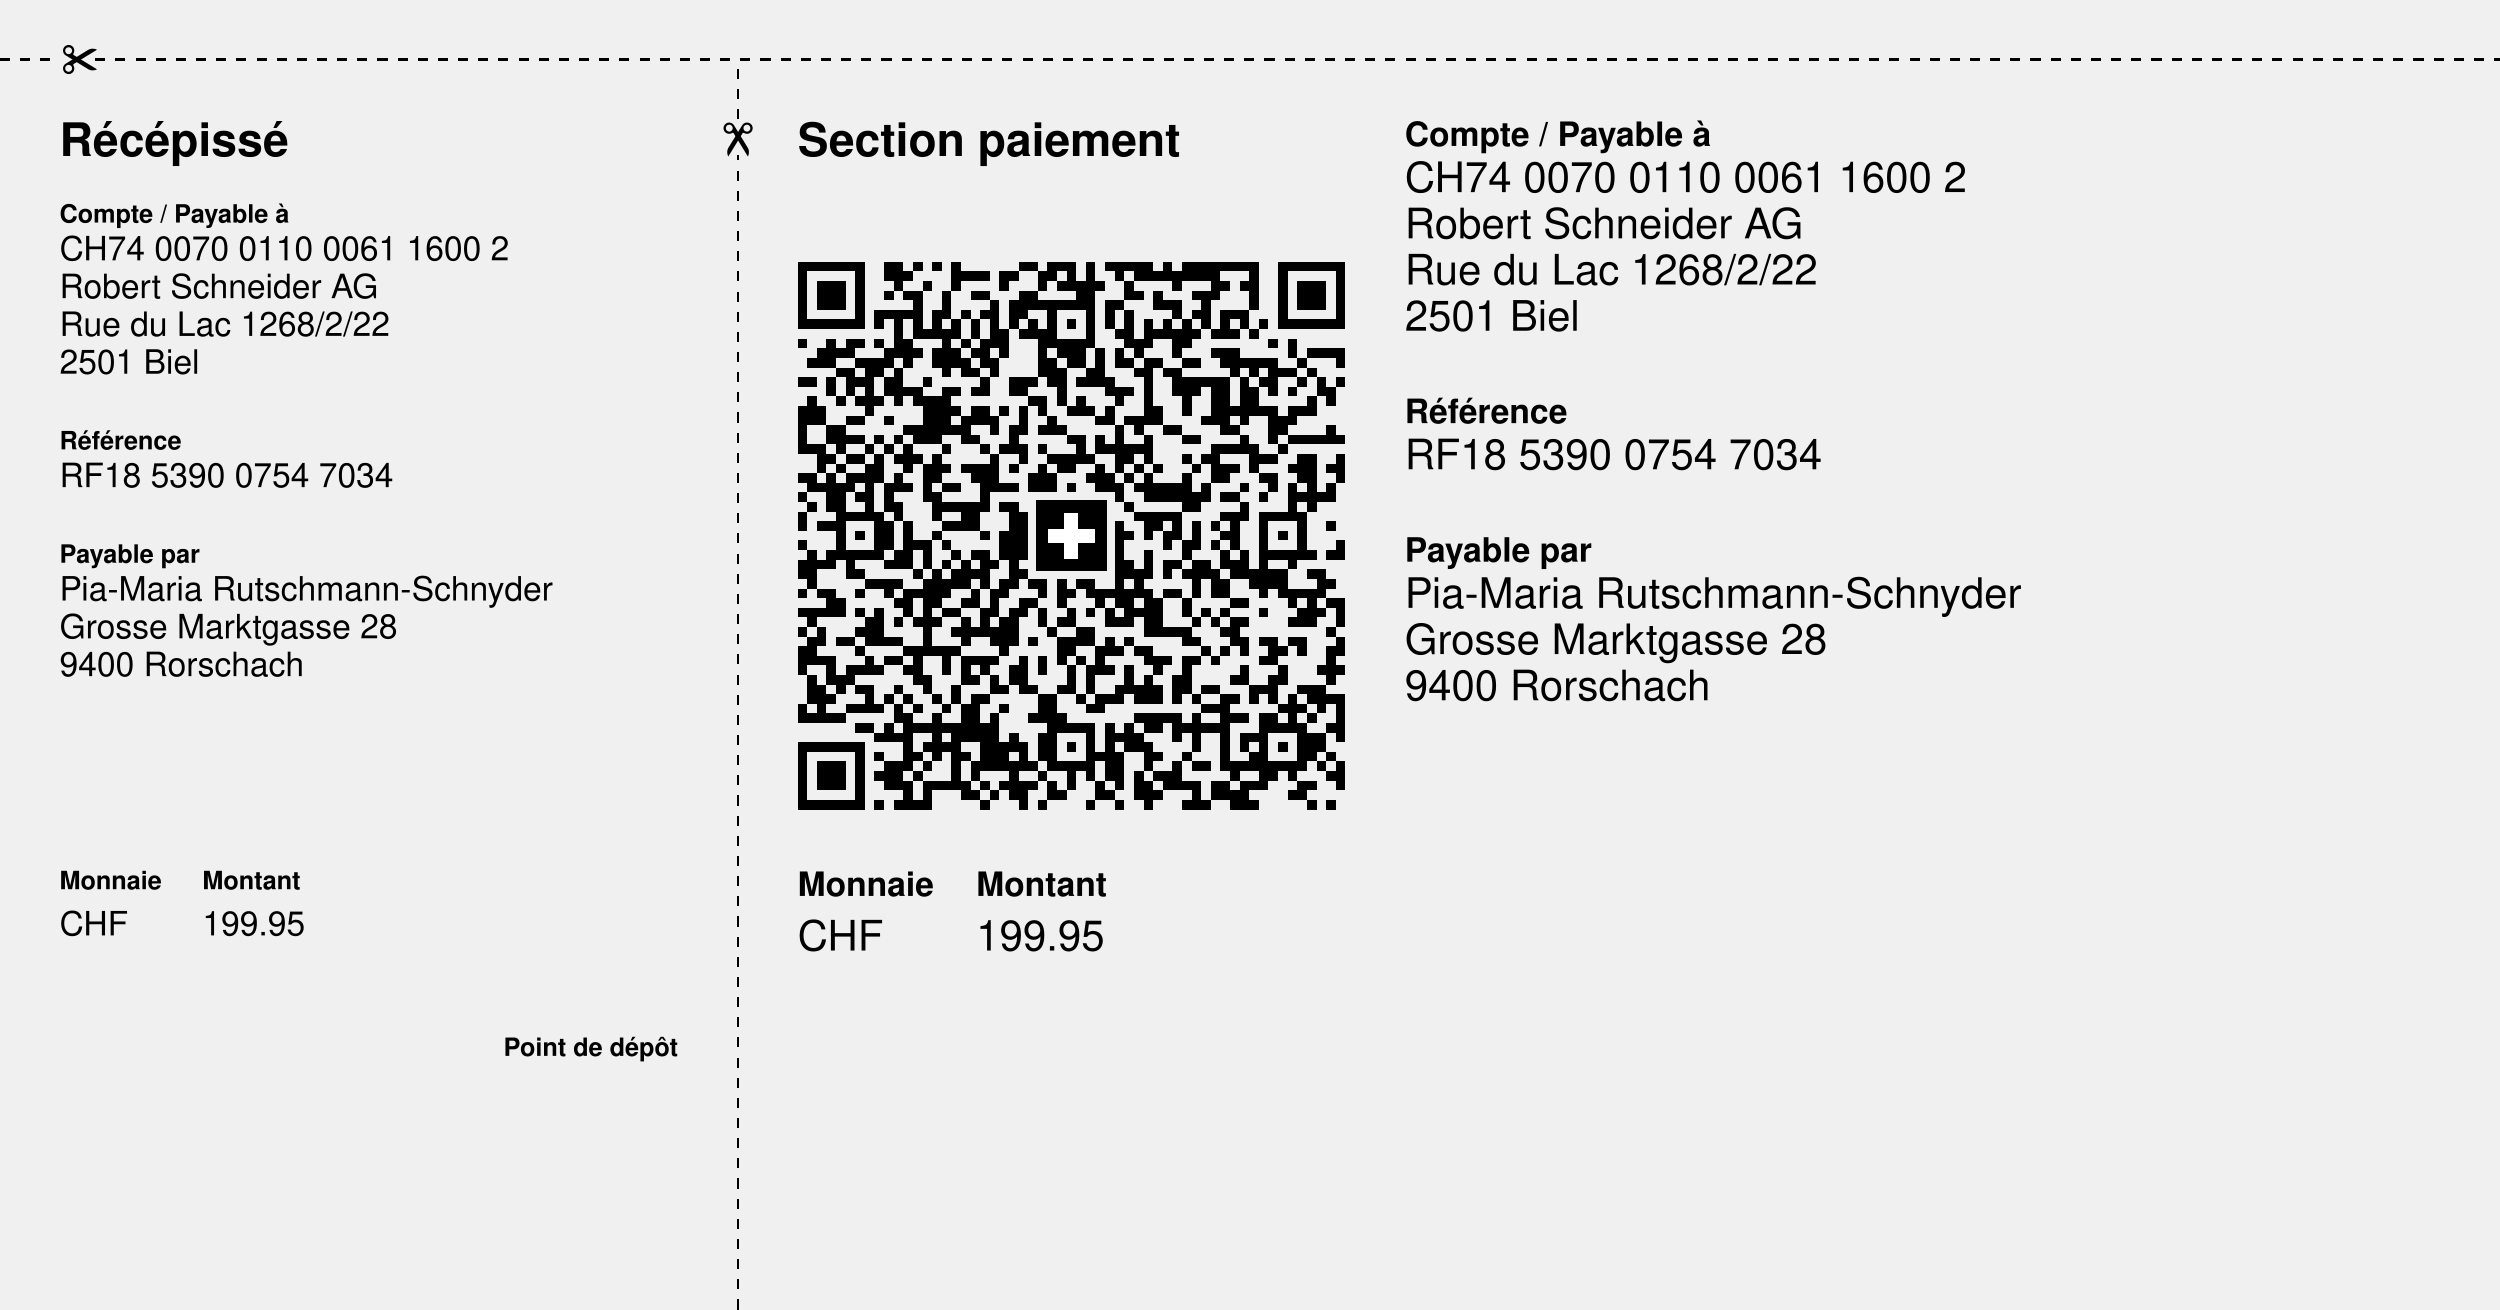
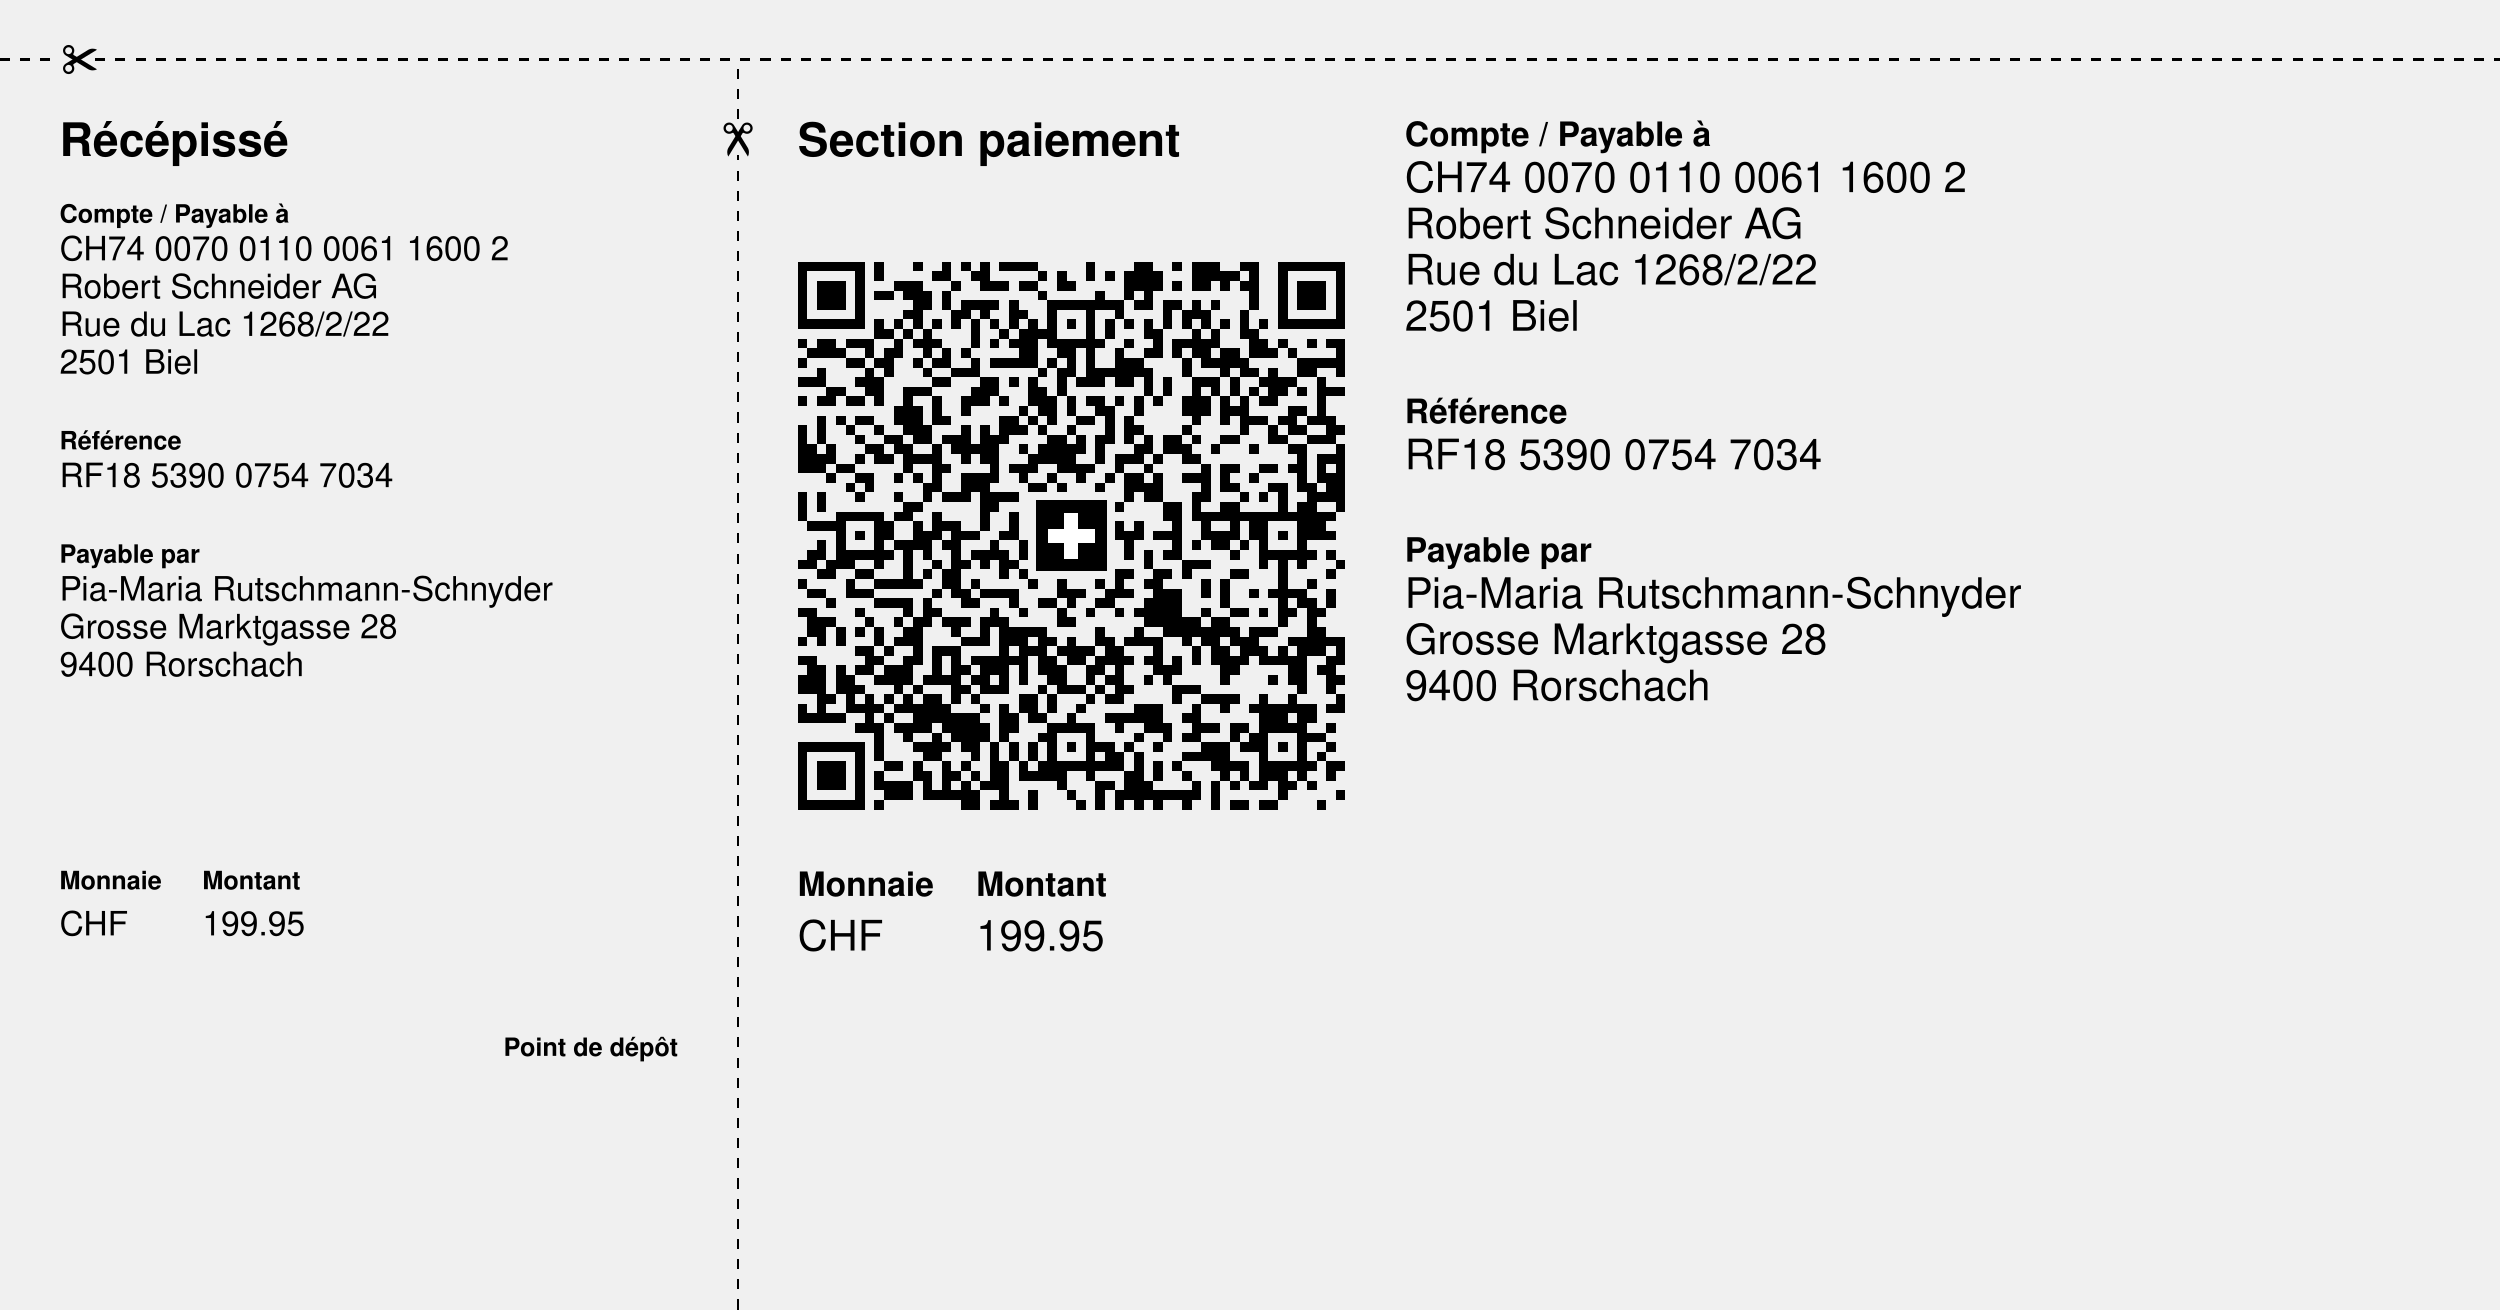
<svg xmlns="http://www.w3.org/2000/svg" width="210mm" height="110mm" version="1.1" viewBox="0 0 595.276 311.811">
  <g font-family="Helvetica,Arial,&quot;Liberation Sans&quot;" transform="translate(0 311.811)">
    <g transform="translate(189.921 -0)">
      <text x="0" y="-274.665" font-size="11" font-weight="bold">Section paiement</text>
    </g>
    <g transform="translate(189.921 -119.055) scale(2.288)">
-       <path fill="#000000" shape-rendering="crispEdges" d="M0,-57h7v1h-7zm9,0h2v2h-2zm3,0h1v1h-1zm2,0h1v1h-1zm2,0h1v3h-1zm7,0h2v1h-2z m3,0h3v1h-3zm4,0h1v9h-1zm2,0h5v1h-5zm6,0h1v2h-1zm2,0h8v1h-8zm10,0h7v1h-7z m-50,1h1v6h-1zm6,0h1v6h-1zm5,0h1v1h-1zm6,0h3v1h-3zm4,0h2v1h-2zm4,0h2v1h-2z m3,0h1v2h-1zm5,0h1v1h-1zm2,0h3v1h-3zm4,0h5v1h-5zm8,0h1v4h-1zm3,0h1v6h-1z m6,0h1v6h-1zm-54,1h3v3h-3zm8,0h1v1h-1zm3,0h1v1h-1zm8,0h1v1h-1zm4,0h1v1h-1z m2,0h1v1h-1zm2,0h1v3h-1zm2,0h1v1h-1zm3,0h1v2h-1zm5,0h1v1h-1zm4,0h2v1h-2z m3,0h1v1h-1zm6,0h3v3h-3zm-43,1h1v1h-1zm2,0h2v1h-2zm4,0h1v3h-1zm3,0h2v1h-2z m5,0h2v2h-2zm12,0h1v1h-1zm2,0h1v2h-1zm4,0h3v1h-3zm-29,1h1v4h-1zm8,0h1v5h-1z m2,0h1v3h-1zm3,0h4v1h-4zm7,0h1v3h-1zm1,0h1v1h-1zm5,0h2v1h-2zm4,0h1v3h-1z m-34,1h4v1h-4zm6,0h1v3h-1zm3,0h1v1h-1zm2,0h1v1h-1zm4,0h1v1h-1zm3,0h1v4h-1z m8,0h1v4h-1zm5,0h1v1h-1zm2,0h1v1h-1zm3,0h3v1h-3zm-43,1h5v1h-5zm7,0h1v1h-1z m2,-0h1v4h-1zm6,0h1v2h-1zm2,0h1v2h-1zm6,0h1v2h-1zm4,0h1v1h-1zm8,0h1v3h-1z m2,0h1v2h-1zm2,0h1v3h-1zm4,0h1v2h-1zm2,0h1v1h-1zm2,0h1v1h-1zm3,0h5v1h-5z m-38,1h1v1h-1zm2,0h1v5h-1zm6,-0h1v3h-1zm2,0h1v1h-1zm2,0h1v5h-1zm8,0h1v1h-1z m4,0h1v1h-1zm2,-0h1v3h-1zm2,0h1v1h-1zm2,0h1v1h-1zm2,0h1v1h-1zm2,0h1v1h-1z m-47,1h1v1h-1zm3,-0h1v3h-1zm2,0h2v1h-2zm3,0h1v1h-1zm3,-0h1v3h-1zm6,0h1v1h-1z m2,-0h1v3h-1zm8,0h3v2h-3zm8,0h1v2h-1zm14,0h1v1h-1zm2,-0h1v2h-1zm-49,1h1v2h-1z m2,0h2v1h-2zm5,0h1v2h-1zm3,0h1v1h-1zm2,0h1v2h-1zm2,0h1v2h-1zm2,0h1v1h-1z m13,0h1v4h-1zm2,-0h1v2h-1zm10,0h3v1h-3zm10,0h4v1h-4zm-52,1h1v1h-1zm5,0h3v1h-3z m11,0h1v2h-1zm3,0h1v2h-1zm6,0h1v3h-1zm2,-0h2v1h-2zm6,0h1v1h-1zm2,0h1v7h-1z m1,0h1v1h-1zm3,0h2v1h-2zm4,0h6v1h-6zm8,0h1v1h-1zm4,0h1v1h-1zm-52,1h2v1h-2z m3,0h1v5h-1zm1,0h1v1h-1zm2,0h1v4h-1zm8,0h1v1h-1zm9,0h1v4h-1zm3,0h1v2h-1z m5,0h1v1h-1zm3,0h2v1h-2zm7,0h1v1h-1zm2,0h1v1h-1zm2,0h3v1h-3zm4,0h1v1h-1z m-53,1h2v1h-2zm3,0h1v2h-1zm2,0h2v1h-2zm4,0h1v2h-1zm4,0h1v1h-1zm6,0h1v2h-1z m3,0h2v2h-2zm2,0h1v1h-1zm5,0h1v1h-1zm3,0h1v2h-1zm7,0h6v1h-6zm7,-0h1v5h-1z m2,0h2v1h-2zm4,0h1v1h-1zm2,0h1v2h-1zm2,0h1v1h-1zm-51,1h1v1h-1zm6,0h2v1h-2z m4,-0h1v5h-1zm1,0h1v1h-1zm2,0h1v1h-1zm15,0h2v1h-2zm6,0h3v1h-3zm4,-0h2v4h-2z m4,0h1v3h-1zm2,0h1v1h-1zm2,0h1v1h-1zm4,0h1v2h-1zm-54,1h1v3h-1zm3,0h1v1h-1z m2,0h1v1h-1zm2,0h1v1h-1zm4,0h3v1h-3zm12,0h2v1h-2zm5,0h1v2h-1zm4,0h1v1h-1z m7,0h1v2h-1zm13,0h1v2h-1zm-53,1h1v5h-1zm2,0h1v2h-1zm11,0h2v4h-2zm3,0h1v1h-1z m2,-0h2v2h-2zm3,0h1v1h-1zm2,-0h1v3h-1zm2,0h1v1h-1zm3,0h1v1h-1zm2,0h1v1h-1z m2,-0h1v2h-1zm5,0h1v2h-1zm8,0h1v1h-1zm3,0h2v1h-2zm3,0h2v1h-2zm-46,1h2v1h-2z m4,0h1v1h-1zm8,0h1v3h-1zm3,0h1v2h-1zm6,0h1v2h-1zm5,0h1v1h-1zm3,0h2v1h-2z m8,0h1v1h-1zm7,0h2v2h-2zm2,0h1v1h-1zm-48,1h2v2h-2zm8,0h2v1h-2zm5,0h1v1h-1z m6,0h1v3h-1zm3,0h1v1h-1zm2,0h1v1h-1zm6,0h1v5h-1zm2,0h1v1h-1zm3,0h2v1h-2z m6,0h2v1h-2zm11,0h1v2h-1zm-50,1h2v1h-2zm3,0h1v1h-1zm2,0h1v1h-1zm2,0h1v1h-1z m6,0h1v1h-1zm10,0h2v1h-2zm3,0h1v2h-1zm5,0h1v3h-1zm4,0h2v1h-2zm6,0h1v2h-1z m3,0h1v1h-1zm2,0h4v1h-4zm5,0h1v1h-1zm-55,1h2v1h-2zm3,0h1v1h-1zm3,0h1v1h-1z m2,0h1v1h-1zm2,0h1v3h-1zm4,0h1v1h-1zm4,0h1v1h-1zm2,0h1v1h-1zm2,0h1v2h-1z m2,0h1v1h-1zm4,0h1v2h-1zm3,0h1v1h-1zm2,0h2v1h-2zm9,0h1v4h-1zm1,0h2v1h-2z m3,0h1v3h-1zm3,0h1v1h-1zm-48,1h2v1h-2zm3,0h2v1h-2zm3,0h1v3h-1zm2,0h1v1h-1z m2,0h1v1h-1zm2,0h1v3h-1zm6,0h1v4h-1zm6,0h3v1h-3zm4,0h1v1h-1zm4,0h1v1h-1z m6,0h1v1h-1zm2,0h1v1h-1zm6,0h2v1h-2zm4,0h2v3h-2zm4,0h1v3h-1zm-54,1h1v1h-1z m2,0h1v1h-1zm3,0h1v6h-1zm6,0h1v4h-1zm2,0h1v1h-1zm2,0h3v1h-3zm5,0h1v1h-1z m3,0h1v3h-1zm2,0h2v1h-2zm4,0h1v3h-1zm4,0h1v1h-1zm2,0h1v1h-1zm4,0h1v1h-1z m3,0h2v1h-2zm7,0h1v1h-1zm4,0h1v1h-1zm-55,1h2v1h-2zm3,0h1v4h-1zm2,0h2v1h-2z m5,0h1v2h-1zm8,0h2v1h-2zm6,0h1v2h-1zm2,0h1v2h-1zm4,0h1v1h-1zm2,0h1v2h-1z m2,0h1v1h-1zm2,0h1v3h-1zm4,0h1v4h-1zm4,0h1v1h-1zm4,0h2v1h-2zm-47,1h2v1h-2z m3,0h1v8h-1zm1,0h1v1h-1zm4,0h1v3h-1zm2,0h1v1h-1zm4,0h2v1h-2zm4,0h1v3h-1z m2,0h2v1h-2zm7,0h1v1h-1zm5,0h1v2h-1zm2,0h1v1h-1zm2,0h3v2h-3zm5,0h1v2h-1z m4,0h1v1h-1zm3,0h1v1h-1zm2,0h1v4h-1zm2,0h1v3h-1zm2,0h1v2h-1zm-55,1h1v1h-1z m6,0h1v1h-1zm8,0h1v3h-1zm27,0h1v2h-1zm3,0h2v1h-2zm4,0h1v1h-1zm4,0h1v1h-1z m2,0h1v1h-1zm-53,1h1v1h-1zm9,0h1v2h-1zm5,0h4v1h-4zm6,0h2v1h-2zm13,0h1v1h-1z m12,0h1v2h-1zm-46,1h1v2h-1zm5,0h2v1h-2zm3,0h1v5h-1zm9,0h2v2h-2zm5,0h2v5h-2z m13,0h5v1h-5zm9,0h2v1h-2zm4,0h1v9h-1zm1,0h2v1h-2zm3,0h1v5h-1zm-50,1h2v1h-2z m7,0h1v3h-1zm2,0h1v5h-1zm4,0h2v1h-2zm18,0h1v9h-1zm3,0h2v1h-2zm3,0h1v2h-1z m2,0h1v3h-1zm2,0h1v1h-1zm2,0h1v3h-1zm10,0h1v1h-1zm-49,1h1v1h-1zm8,0h1v1h-1z m5,0h1v1h-1zm2,0h1v3h-1zm13,0h1v1h-1zm2,0h1v1h-1zm2,0h1v2h-1zm6,0h1v1h-1z m6,0h1v1h-1zm-50,1h1v1h-1zm12,0h2v1h-2zm3,0h1v1h-1zm25,0h1v2h-1zm3,0h1v1h-1z m13,0h1v2h-1zm-55,1h1v4h-1zm2,0h1v2h-1zm2,0h3v1h-3zm5,0h1v2h-1zm3,0h1v2h-1z m3,0h1v1h-1zm2,0h2v1h-2zm18,0h1v3h-1zm8,0h1v2h-1zm2,0h1v3h-1zm3,0h3v1h-3z m4,0h1v1h-1zm2,0h1v1h-1zm-55,1h1v2h-1zm2,0h1v1h-1zm3,0h1v2h-1zm4,0h1v1h-1z m6,0h1v1h-1zm2,-0h1v3h-1zm2,0h1v3h-1zm1,0h1v1h-1zm2,-0h1v3h-1zm12,0h1v2h-1z m4,0h2v1h-2zm3,0h2v2h-2zm4,0h1v2h-1zm6,0h1v1h-1zm-45,1h1v1h-1zm6,0h1v1h-1z m2,0h1v4h-1zm2,-0h1v2h-1zm2,0h1v1h-1zm5,0h1v1h-1zm12,0h1v3h-1zm3,0h1v1h-1z m2,0h1v1h-1zm3,0h1v3h-1zm4,-0h1v2h-1zm2,0h2v2h-2zm4,0h2v1h-2zm-46,1h4v1h-4z m6,0h1v8h-1zm2,0h1v2h-1zm6,0h1v2h-1zm3,-0h2v1h-2zm3,0h1v3h-1zm2,-0h2v1h-2z m12,0h1v2h-1zm3,0h1v2h-1zm10,-0h2v1h-2zm-54,1h1v1h-1zm2,0h2v1h-2zm4,0h1v1h-1z m3,0h1v1h-1zm2,-0h1v3h-1zm1,0h1v1h-1zm6,0h1v2h-1zm2,-0h1v3h-1zm5,0h1v1h-1z m3,0h1v1h-1zm2,0h3v1h-3zm4,-0h1v4h-1zm2,0h1v5h-1zm2,0h2v1h-2zm12,0h5v1h-5z m-47,1h2v2h-2zm7,0h1v1h-1zm7,0h1v1h-1zm6,0h2v1h-2zm8,0h1v1h-1zm6,-0h1v4h-1z m3,0h1v2h-1zm5,0h2v1h-2zm6,0h1v1h-1zm2,-0h1v3h-1zm2,0h2v1h-2zm-55,1h3v1h-3z m6,0h1v1h-1zm2,0h1v4h-1zm7,0h2v1h-2zm4,0h1v3h-1zm3,0h1v4h-1zm1,0h1v1h-1z m2,0h1v2h-1zm3,0h1v2h-1zm2,0h1v1h-1zm2,0h1v2h-1zm3,0h1v1h-1zm7,0h1v1h-1z m2,0h1v1h-1zm4,0h1v1h-1zm4,0h1v2h-1zm2,0h1v1h-1zm2,0h1v2h-1zm-55,1h1v1h-1z m6,0h1v3h-1zm3,0h1v1h-1zm2,0h1v1h-1zm2,0h1v1h-1zm3,0h1v3h-1zm4,0h1v4h-1z m6,0h1v1h-1zm6,0h1v1h-1zm8,0h1v1h-1zm2,0h1v1h-1zm2,0h1v3h-1zm1,0h1v1h-1z m5,0h1v1h-1zm-51,1h1v1h-1zm2,0h1v2h-1zm4,0h1v1h-1zm10,0h1v1h-1zm2,0h1v1h-1z m2,0h1v2h-1zm6,0h1v1h-1zm3,0h2v2h-2zm9,0h3v1h-3zm6,0h1v1h-1zm11,0h1v1h-1z m-54,1h1v3h-1zm3,0h2v1h-2zm5,0h2v1h-2zm15,0h1v1h-1zm3,0h2v2h-2zm5,0h1v2h-1z m2,0h1v1h-1zm6,0h2v1h-2zm6,0h1v2h-1zm2,0h2v1h-2zm3,0h2v1h-2zm5,0h1v2h-1z m-56,1h1v3h-1zm6,0h1v1h-1zm5,0h2v1h-2zm3,0h3v1h-3zm17,0h1v3h-1zm2,0h1v1h-1z m2,0h2v1h-2zm7,0h1v1h-1zm2,0h1v1h-1zm5,0h2v1h-2zm3,0h1v1h-1zm3,0h1v4h-1z m-53,1h2v1h-2zm5,0h1v2h-1zm2,0h2v1h-2zm3,0h1v3h-1zm3,0h1v2h-1zm2,0h4v1h-4z m6,0h1v4h-1zm2,0h1v2h-1zm2,0h1v1h-1zm2,0h1v1h-1zm7,0h3v1h-3zm4,0h1v4h-1z m1,0h1v1h-1zm2,0h1v1h-1zm5,0h2v1h-2zm-45,1h1v2h-1zm2,0h2v1h-2zm3,0h1v1h-1z m3,0h1v1h-1zm6,0h1v2h-1zm2,0h1v1h-1zm3,0h1v2h-1zm6,0h1v3h-1zm2,0h1v3h-1z m2,0h1v1h-1zm2,0h1v3h-1zm3,0h1v1h-1zm9,0h1v2h-1zm4,0h1v2h-1zm4,0h1v1h-1z m2,0h1v1h-1zm-55,1h1v3h-1zm3,0h2v1h-2zm9,0h1v2h-1zm5,0h1v1h-1zm2,0h1v2h-1z m16,0h1v3h-1zm3,0h1v3h-1zm6,0h1v1h-1zm4,0h1v3h-1zm-47,1h1v4h-1zm2,0h1v1h-1z m2,0h2v1h-2zm4,0h1v1h-1zm6,0h1v2h-1zm5,0h1v1h-1zm3,0h1v1h-1zm3,0h1v1h-1z m6,0h1v2h-1zm2,0h1v2h-1zm2,0h1v2h-1zm5,0h2v1h-2zm5,0h2v1h-2zm5,0h3v1h-3z m-49,1h1v1h-1zm4,-0h1v2h-1zm2,0h1v1h-1zm2,0h1v1h-1zm3,0h1v1h-1zm4,0h1v5h-1z m1,0h1v1h-1zm6,0h2v3h-2zm4,0h1v1h-1zm2,0h2v1h-2zm10,0h1v1h-1zm3,0h1v8h-1z m1,0h1v1h-1zm2,0h1v1h-1zm4,0h1v4h-1zm2,0h4v1h-4zm-53,1h1v2h-1zm5,0h2v1h-2z m3,0h1v1h-1zm2,0h1v2h-1zm2,0h1v1h-1zm3,0h1v1h-1zm2,0h1v4h-1zm4,-0h1v1h-1z m9,0h2v1h-2zm12,0h2v1h-2zm8,0h1v1h-1zm2,0h1v1h-1zm2,0h1v1h-1zm2,0h1v4h-1z m-55,1h1v1h-1zm2,0h2v1h-2zm8,0h1v6h-1zm3,-0h1v5h-1zm6,0h1v6h-1zm4,-0h1v1h-1z m3,0h1v2h-1zm8,0h5v1h-5zm6,0h1v4h-1zm4,-0h2v1h-2zm3,0h1v8h-1zm1,0h1v2h-1z m4,0h1v1h-1zm-47,1h2v1h-2zm3,0h1v2h-1zm3,0h2v1h-2zm3,0h2v1h-2zm4,0h1v5h-1z m7,0h1v5h-1zm2,0h3v1h-3zm4,0h1v6h-1zm2,0h1v3h-1zm2,-0h2v1h-2zm3,0h2v1h-2z m3,0h2v1h-2zm8,0h1v1h-1zm2,0h1v5h-1zm3,0h1v1h-1zm-47,1h1v1h-1zm2,0h1v1h-1z m6,0h1v6h-1zm6,0h1v2h-1zm3,0h1v3h-1zm5,0h1v5h-1zm3,0h1v1h-1zm2,0h1v2h-1z m4,0h1v1h-1zm7,0h2v1h-2zm7,0h2v2h-2zm-53,1h7v1h-7zm13,0h1v1h-1zm2,0h1v1h-1z m6,0h1v3h-1zm2,0h1v3h-1zm5,0h1v1h-1zm8,0h1v3h-1zm10,0h1v1h-1zm4,0h1v1h-1z m-50,1h1v6h-1zm6,0h1v6h-1zm2,-0h1v1h-1zm4,0h1v1h-1zm5,0h1v1h-1zm14,0h1v1h-1z m2,0h1v4h-1zm4,-0h1v1h-1zm3,0h1v1h-1zm7,0h1v2h-1zm6,-0h1v1h-1zm2,0h1v1h-1z m-53,1h3v3h-3zm7,0h2v3h-2zm4,-0h1v1h-1zm5,0h1v2h-1zm4,-0h1v4h-1zm2,0h1v1h-1z m3,0h3v1h-3zm12,0h1v3h-1zm2,-0h2v1h-2zm4,0h2v1h-2zm4,0h3v1h-3zm5,0h1v1h-1z m2,0h1v3h-1zm-48,1h1v1h-1zm4,0h1v1h-1zm13,0h1v1h-1zm3,0h1v2h-1zm7,0h1v3h-1z m2,0h2v1h-2zm8,0h1v1h-1zm4,0h1v1h-1zm2,0h1v1h-1zm4,0h1v1h-1zm-44,1h1v3h-1z m2,0h3v1h-3zm4,0h1v2h-1zm2,0h1v1h-1zm2,0h1v1h-1zm2,0h1v3h-1zm1,0h1v1h-1z m2,0h1v2h-1zm5,0h1v2h-1zm5,0h1v3h-1zm2,0h1v1h-1zm2,0h2v1h-2zm3,0h2v2h-2z m3,0h1v3h-1zm1,0h1v1h-1zm5,0h2v1h-2zm-39,1h1v2h-1zm5,0h1v1h-1zm2,0h1v1h-1z m7,0h1v1h-1zm5,0h1v1h-1zm5,0h1v1h-1zm4,0h1v2h-1zm4,0h1v2h-1zm6,0h2v1h-2z m-50,1h5v1h-5zm7,0h1v1h-1zm2,0h1v1h-1zm2,0h1v1h-1zm7,0h1v1h-1zm6,0h1v1h-1z m5,0h1v1h-1zm3,0h1v1h-1zm7,0h1v1h-1zm2,0h1v1h-1zm5,0h1v1h-1zm6,0h1v1h-1z m2,0h1v1h-1z" />
+       <path fill="#000000" shape-rendering="crispEdges" d="M0,-57h7v1h-7zm8,0h1v2h-1zm4,0h1v1h-1zm3,0h1v2h-1zm2,0h1v1h-1zm2,0h1v3h-1z m2,0h4v1h-4zm9,0h1v2h-1zm5,0h2v3h-2zm4,0h1v1h-1zm2,0h3v2h-3zm5,0h2v1h-2z m4,0h7v1h-7zm-50,1h1v6h-1zm6,0h1v6h-1zm8,0h1v1h-1zm4,0h1v1h-1zm7,0h1v1h-1z m2,0h1v2h-1zm5,0h1v1h-1zm2,0h1v3h-1zm3,0h1v2h-1zm7,0h2v1h-2zm3,0h1v4h-1z m3,0h1v6h-1zm6,0h1v6h-1zm-54,1h3v3h-3zm8,0h3v1h-3zm6,0h1v1h-1zm4,0h2v1h-2z m3,0h2v1h-2zm5,0h1v1h-1zm11,0h1v1h-1zm2,0h2v1h-2zm3,0h1v1h-1zm2,0h1v1h-1z m6,0h3v3h-3zm-44,1h2v1h-2zm3,0h3v1h-3zm4,0h1v2h-1zm10,0h1v1h-1zm6,0h1v2h-1z m5,0h1v2h-1zm-24,1h1v3h-1zm1,0h1v1h-1zm4,0h4v1h-4zm5,0h1v3h-1zm4,0h5v1h-5z m6,0h2v1h-2zm3,0h1v1h-1zm3,0h1v3h-1zm1,0h1v1h-1zm2,0h1v2h-1zm2,0h1v1h-1z m-32,1h1v1h-1zm5,0h2v1h-2zm3,0h1v1h-1zm4,0h1v1h-1zm3,0h1v4h-1zm4,0h1v8h-1z m3,0h1v1h-1zm7,0h1v2h-1zm2,0h1v2h-1zm4,0h1v3h-1zm-45,1h5v1h-5zm7,0h1v2h-1z m2,0h1v1h-1zm4,0h1v1h-1zm2,0h1v1h-1zm2,0h1v3h-1zm2,0h1v1h-1zm4,-0h1v5h-1z m4,0h1v1h-1zm4,0h1v2h-1zm2,0h1v1h-1zm2,0h1v2h-1zm8,0h1v1h-1zm4,0h1v1h-1z m3,0h5v1h-5zm-42,1h1v1h-1zm2,0h1v1h-1zm2,-0h1v3h-1zm8,0h1v1h-1zm2,-0h1v4h-1z m2,0h1v1h-1zm12,-0h1v3h-1zm4,0h1v3h-1zm2,0h1v2h-1zm4,-0h1v3h-1zm-47,1h1v1h-1z m2,-0h2v2h-2zm3,0h3v1h-3zm5,-0h1v2h-1zm2,0h1v1h-1zm2,0h1v1h-1zm6,0h1v1h-1z m2,0h1v1h-1zm5,-0h2v2h-2zm2,0h1v1h-1zm2,0h1v1h-1zm3,0h1v1h-1zm5,0h2v1h-2z m3,-0h1v3h-1zm6,0h1v2h-1zm2,0h1v1h-1zm3,0h1v1h-1zm2,0h2v1h-2zm-54,1h1v1h-1z m3,0h1v1h-1zm3,0h1v1h-1zm2,0h1v3h-1zm6,-0h1v2h-1zm2,0h1v1h-1zm16,0h1v4h-1z m3,-0h1v1h-1zm3,0h1v1h-1zm5,0h2v2h-2zm5,0h1v1h-1zm2,0h1v1h-1zm5,0h1v3h-1z m-56,1h1v1h-1zm5,0h2v1h-2zm3,0h1v1h-1zm4,0h1v1h-1zm2,0h1v1h-1zm4,0h1v2h-1z m2,-0h3v1h-3zm6,0h1v1h-1zm2,0h1v2h-1zm6,0h2v2h-2zm6,0h1v2h-1zm3,-0h1v1h-1z m3,0h1v2h-1zm6,-0h4v1h-4zm-50,1h1v2h-1zm5,0h1v3h-1zm6,0h1v1h-1zm3,0h2v1h-2z m9,0h1v1h-1zm2,0h1v3h-1zm4,0h2v1h-2zm5,0h1v3h-1zm8,0h1v1h-1zm3,0h1v1h-1z m2,0h1v4h-1zm3,0h2v1h-2zm-52,1h2v1h-2zm6,0h1v1h-1zm2,0h1v3h-1zm6,0h2v1h-2z m5,0h2v2h-2zm3,0h1v1h-1zm2,0h1v3h-1zm5,0h1v1h-1zm2,0h1v1h-1zm3,0h1v1h-1z m4,0h1v2h-1zm3,-0h1v5h-1zm1,0h2v1h-2zm3,0h1v2h-1zm3,0h1v1h-1zm2,0h2v1h-2z m4,-0h1v5h-1zm-51,1h2v1h-2zm8,-0h1v5h-1zm1,0h2v1h-2zm6,0h1v2h-1zm7,0h1v3h-1z m18,0h1v1h-1zm4,0h1v1h-1zm3,0h1v1h-1zm2,0h1v1h-1zm3,0h2v1h-2zm-55,1h1v1h-1z m2,0h2v1h-2zm3,0h2v1h-2zm9,-0h1v3h-1zm3,0h1v2h-1zm2,0h1v1h-1zm2,0h1v1h-1z m5,-0h1v3h-1zm2,0h1v2h-1zm2,0h2v1h-2zm3,0h1v1h-1zm2,0h1v2h-1zm2,0h1v1h-1z m3,0h1v2h-1zm2,0h1v2h-1zm2,-0h1v3h-1zm2,0h1v4h-1zm2,0h1v1h-1zm-38,1h1v2h-1z m2,0h1v4h-1zm11,0h1v1h-1zm8,0h2v1h-2zm14,0h1v1h-1zm6,-0h1v3h-1zm1,0h1v1h-1z m-50,1h1v3h-1zm2,0h1v1h-1zm2,0h2v1h-2zm9,0h1v1h-1zm6,0h2v2h-2zm3,0h1v1h-1z m5,0h2v1h-2zm3,0h1v3h-1zm2,0h1v3h-1zm13,0h2v1h-2zm3,0h1v1h-1zm3,0h1v1h-1z m2,0h1v3h-1zm-55,1h1v5h-1zm5,0h1v1h-1zm3,0h1v1h-1zm5,0h1v2h-1zm4,0h1v4h-1z m2,0h1v4h-1zm4,0h1v1h-1zm2,0h1v1h-1zm3,0h1v1h-1zm7,0h1v1h-1zm5,0h1v1h-1z m9,0h1v2h-1zm3,0h1v1h-1zm4,0h1v1h-1zm-50,1h1v1h-1zm3,0h2v1h-2zm6,0h2v1h-2z m5,0h1v5h-1zm1,0h1v1h-1zm5,0h2v3h-2zm3,0h1v2h-1zm2,0h1v3h-1zm5,0h1v2h-1z m2,0h2v2h-2zm3,0h1v1h-1zm3,0h2v1h-2zm6,0h1v1h-1zm3,0h2v1h-2zm-52,1h1v3h-1z m2,0h1v2h-1zm4,0h2v1h-2zm3,0h2v1h-2zm4,0h1v5h-1zm2,0h1v1h-1zm2,0h1v1h-1z m5,0h1v1h-1zm2,0h1v2h-1zm3,0h1v3h-1zm7,0h1v2h-1zm5,0h1v2h-1zm3,0h1v1h-1z m4,0h1v1h-1zm4,0h2v1h-2zm5,0h1v7h-1zm-54,1h1v2h-1zm4,0h1v1h-1zm2,0h2v1h-2z m3,0h3v1h-3zm13,0h1v2h-1zm9,0h2v1h-2zm4,0h1v1h-1zm4,0h1v1h-1zm11,0h1v4h-1z m2,0h1v3h-1zm1,0h1v1h-1zm-51,1h2v1h-2zm7,0h1v1h-1zm4,0h1v1h-1zm7,0h2v1h-2z m5,0h1v1h-1zm2,0h2v1h-2zm4,0h1v1h-1zm3,0h1v1h-1zm6,0h1v4h-1zm2,0h1v3h-1z m1,0h1v1h-1zm3,0h2v1h-2zm3,0h1v1h-1zm-48,1h1v1h-1zm3,0h2v1h-2zm4,0h1v1h-1z m2,0h1v1h-1zm5,0h3v2h-3zm6,0h1v1h-1zm3,0h1v1h-1zm3,0h1v1h-1zm3,0h1v1h-1z m2,0h2v2h-2zm3,0h1v3h-1zm3,0h2v1h-2zm7,0h1v1h-1zm8,0h1v3h-1zm-50,1h1v1h-1z m2,0h1v1h-1zm6,0h1v2h-1zm11,0h2v1h-2zm3,0h1v1h-1zm4,0h1v1h-1zm5,0h1v2h-1z m9,0h1v1h-1zm4,0h2v1h-2zm4,0h1v6h-1zm-53,1h1v3h-1zm2,0h1v2h-1zm4,0h1v1h-1z m4,0h1v1h-1zm5,0h3v1h-3zm4,0h4v1h-4zm15,0h1v1h-1zm7,0h1v3h-1zm5,0h1v1h-1z m2,0h1v1h-1zm2,0h1v3h-1zm4,0h1v1h-1zm-43,1h2v1h-2zm8,0h1v3h-1zm1,0h1v1h-1z m13,0h1v1h-1zm5,0h2v2h-2zm6,0h2v2h-2zm8,0h1v7h-1zm-48,1h1v6h-1zm1,0h4v1h-4z m5,0h2v1h-2zm4,0h1v3h-1zm8,0h1v3h-1zm20,0h1v3h-1zm1,0h1v1h-1zm3,0h4v1h-4z m5,0h1v1h-1zm3,0h1v3h-1zm1,0h1v1h-1zm-54,1h3v1h-3zm7,0h1v5h-1zm1,0h1v2h-1z m3,0h1v3h-1zm3,0h2v1h-2zm18,0h1v2h-1zm2,0h1v2h-1zm4,0h1v4h-1zm6,0h1v2h-1z m2,0h2v2h-2zm-41,1h1v1h-1zm7,0h1v3h-1zm3,0h1v7h-1zm1,0h2v1h-2zm4,0h1v1h-1z m13,0h1v3h-1zm3,0h2v1h-2zm6,0h2v2h-2zm7,0h1v1h-1zm5,0h1v1h-1zm-53,1h1v2h-1z m8,0h2v1h-2zm5,0h1v1h-1zm5,0h1v2h-1zm3,0h1v2h-1zm18,0h1v1h-1zm5,0h1v1h-1z m2,0h1v3h-1zm-47,1h1v2h-1zm4,0h3v1h-3zm4,0h1v1h-1zm2,-0h1v4h-1zm7,0h2v1h-2z m3,0h1v3h-1zm15,0h1v2h-1zm2,0h1v1h-1zm7,0h1v1h-1zm4,0h3v1h-3zm4,0h1v1h-1z m2,0h1v1h-1zm-55,1h1v1h-1zm3,0h1v2h-1zm2,0h1v1h-1zm9,0h1v1h-1zm3,0h1v1h-1z m2,0h1v1h-1zm3,0h1v1h-1zm18,0h3v1h-3zm10,0h1v7h-1zm6,0h1v1h-1zm-54,1h1v1h-1z m4,0h2v1h-2zm7,0h1v1h-1zm2,-0h1v2h-1zm8,0h1v1h-1zm10,0h1v3h-1zm1,0h1v1h-1z m3,0h1v6h-1zm1,0h1v1h-1zm2,0h1v1h-1zm5,0h2v1h-2zm10,0h1v1h-1zm-55,1h1v1h-1z m5,0h1v2h-1zm3,-0h3v1h-3zm4,0h1v1h-1zm6,0h1v1h-1zm6,0h1v1h-1zm3,0h1v2h-1z m4,-0h1v1h-1zm5,0h1v1h-1zm6,0h1v2h-1zm2,0h1v3h-1zm9,-0h1v1h-1zm-52,1h2v1h-2z m5,0h2v1h-2zm8,0h1v1h-1zm3,0h1v2h-1zm2,0h4v1h-4zm9,0h2v1h-2zm4,0h1v2h-1z m2,0h1v1h-1zm4,-0h2v5h-2zm9,0h1v1h-1zm2,0h1v1h-1zm2,0h2v1h-2zm4,0h1v2h-1z m-52,1h1v1h-1zm5,0h4v1h-4zm5,-0h1v3h-1zm5,0h1v1h-1zm4,0h1v1h-1zm3,0h2v1h-2z m3,0h1v1h-1zm3,0h1v1h-1zm5,-0h1v3h-1zm16,0h2v1h-2zm-52,1h2v1h-2zm6,0h1v1h-1z m5,0h1v1h-1zm3,0h1v1h-1zm6,0h1v2h-1zm3,0h1v1h-1zm4,0h1v2h-1zm3,0h1v1h-1z m3,0h1v1h-1zm2,0h1v1h-1zm7,0h1v1h-1zm3,0h2v1h-2zm3,0h1v1h-1zm3,0h1v1h-1z m2,0h1v5h-1zm1,0h1v1h-1zm-53,1h2v2h-2zm2,0h1v1h-1zm4,0h1v1h-1zm3,0h1v1h-1z m2,0h1v5h-1zm3,0h3v1h-3zm4,0h1v3h-1zm2,0h1v8h-1zm7,-0h1v1h-1zm12,0h2v2h-2z m3,0h1v5h-1zm1,0h1v2h-1zm-40,1h1v2h-1zm2,0h1v1h-1zm2,0h1v2h-1zm3,0h1v2h-1z m5,0h1v1h-1zm6,0h4v1h-4zm9,0h1v2h-1zm4,0h1v2h-1zm7,0h1v2h-1zm3,0h1v2h-1z m2,0h3v1h-3zm7,0h1v3h-1zm-54,1h1v1h-1zm2,0h1v1h-1zm8,0h1v1h-1zm7,0h2v1h-2z m5,0h2v1h-2zm3,0h1v4h-1zm1,0h1v1h-1zm2,0h1v3h-1zm4,0h1v3h-1zm2,0h1v1h-1z m2,0h2v1h-2zm4,0h1v1h-1zm6,0h2v2h-2zm5,0h2v1h-2zm4,0h2v1h-2zm-49,1h2v1h-2z m3,0h1v1h-1zm5,0h1v4h-1zm1,0h2v1h-2zm8,0h1v4h-1zm1,0h1v1h-1zm3,0h1v1h-1z m2,0h2v1h-2zm4,0h1v6h-1zm4,0h1v3h-1zm4,0h1v2h-1zm3,0h1v4h-1zm4,0h1v2h-1z m2,0h1v2h-1zm2,0h1v5h-1zm4,0h1v2h-1zm-56,1h2v1h-2zm7,0h2v1h-2zm4,0h1v3h-1z m5,0h1v5h-1zm2,0h3v1h-3zm4,0h1v1h-1zm4,0h1v3h-1zm3,0h1v1h-1zm2,0h1v2h-1z m3,0h1v1h-1zm2,0h1v1h-1zm3,0h1v2h-1zm6,0h2v1h-2zm4,0h1v1h-1zm2,0h1v3h-1z m4,0h1v4h-1zm-54,1h2v3h-2zm3,0h1v3h-1zm2,0h2v1h-2zm3,0h2v2h-2zm8,0h1v1h-1z m2,0h1v3h-1zm1,0h1v1h-1zm7,0h1v3h-1zm3,0h1v2h-1zm8,0h1v2h-1zm7,0h1v1h-1z m9,0h1v1h-1zm-54,1h1v2h-1zm5,0h1v4h-1zm3,0h1v1h-1zm5,0h1v1h-1zm2,0h1v1h-1z m3,0h1v1h-1zm14,0h1v1h-1zm4,0h1v1h-1zm13,0h1v1h-1zm7,0h1v1h-1zm-50,1h1v1h-1z m4,0h1v1h-1zm2,0h1v1h-1zm5,0h1v1h-1zm3,0h1v1h-1zm5,0h1v1h-1zm3,0h2v1h-2z m3,0h1v1h-1zm3,0h1v1h-1zm5,0h3v1h-3zm-37,1h1v3h-1zm1,0h1v1h-1zm4,0h1v4h-1z m2,0h1v1h-1zm2,-0h1v2h-1zm2,0h2v3h-2zm5,0h1v1h-1zm5,-0h2v2h-2zm3,0h1v2h-1z m4,0h1v1h-1zm2,0h1v1h-1zm7,0h1v1h-1zm3,0h4v1h-4zm6,-0h1v10h-1zm3,0h1v2h-1z m5,0h1v2h-1zm-56,1h1v2h-1zm6,0h1v1h-1zm2,0h1v1h-1zm2,0h1v1h-1zm2,0h1v3h-1z m3,0h1v3h-1zm4,-0h1v1h-1zm2,0h1v4h-1zm8,-0h1v1h-1zm6,0h3v2h-3zm6,0h1v4h-1z m3,-0h1v1h-1zm3,0h1v1h-1zm2,0h2v3h-2zm3,0h1v8h-1zm1,-0h1v2h-1zm2,0h1v1h-1z m-54,1h1v1h-1zm2,0h2v1h-2zm6,0h1v1h-1zm7,0h3v3h-3zm6,-0h1v2h-1zm2,0h2v1h-2z m4,0h1v2h-1zm4,0h3v1h-3zm8,0h1v1h-1zm-34,1h1v1h-1zm2,0h1v4h-1zm2,0h2v1h-2z m3,0h1v1h-1zm6,0h1v2h-1zm7,0h1v6h-1zm1,-0h1v1h-1zm2,0h2v1h-2zm4,0h1v1h-1z m3,0h3v1h-3zm6,0h2v1h-2zm3,0h2v1h-2zm6,0h1v1h-1zm4,0h1v1h-1zm-44,1h1v1h-1z m3,0h1v3h-1zm11,0h1v1h-1zm5,0h1v5h-1zm5,0h1v1h-1zm3,0h1v1h-1zm2,0h1v1h-1z m5,0h1v1h-1zm2,0h1v2h-1zm6,0h2v1h-2zm-53,1h7v1h-7zm12,0h2v1h-2zm3,0h1v1h-1z m2,0h2v1h-2zm3,0h1v5h-1zm2,0h1v2h-1zm2,0h1v2h-1zm4,0h1v1h-1zm3,0h2v1h-2z m3,0h1v1h-1zm3,0h1v1h-1zm5,0h3v2h-3zm4,0h1v1h-1zm4,0h1v1h-1zm5,0h1v1h-1z m-55,1h1v6h-1zm6,0h1v6h-1zm7,-0h1v1h-1zm5,0h1v1h-1zm14,0h2v2h-2zm3,0h1v6h-1z m5,-0h2v1h-2zm14,0h1v1h-1zm-52,1h3v3h-3zm7,-0h2v1h-2zm3,0h1v2h-1zm3,-0h1v4h-1z m2,0h1v1h-1zm4,0h1v5h-1zm2,0h1v2h-1zm2,0h1v2h-1zm2,-0h3v1h-3zm4,0h1v1h-1z m6,0h1v2h-1zm2,-0h1v1h-1zm4,0h4v1h-4zm6,0h2v2h-2zm2,-0h1v1h-1zm2,0h1v1h-1z m2,0h2v1h-2zm-47,1h1v2h-1zm5,0h1v3h-1zm3,0h1v1h-1zm2,0h1v1h-1zm6,0h1v1h-1z m3,0h1v2h-1zm7,0h1v3h-1zm6,0h1v1h-1zm4,0h1v1h-1zm2,0h1v1h-1zm9,0h1v1h-1z m-46,1h3v2h-3zm8,0h1v3h-1zm2,0h1v1h-1zm12,0h1v3h-1zm1,0h1v1h-1zm4,0h1v2h-1z m5,0h1v2h-1zm2,0h1v3h-1zm2,0h1v1h-1zm2,0h1v1h-1zm3,0h2v1h-2zm3,0h1v1h-1z m-39,1h1v1h-1zm2,0h1v1h-1zm2,0h1v2h-1zm6,0h1v2h-1zm4,0h1v1h-1zm5,0h1v2h-1z m4,0h4v1h-4zm13,0h1v1h-1zm6,0h1v1h-1zm-55,1h5v1h-5zm7,0h1v1h-1zm12,0h1v1h-1z m2,0h1v1h-1zm7,0h1v1h-1zm8,0h1v1h-1zm3,0h1v1h-1zm5,0h2v1h-2zm3,0h2v1h-2z m6,0h1v1h-1z" />
    </g>
    <g transform="translate(189.921 -119.055)">
      <path fill="#000000" shape-rendering="crispEdges" d="M56.693,-73.701h17.008v17.008h-17.008z" />
      <path fill="#ffffff" shape-rendering="crispEdges" d="M63.543,-70.709h3.307v11.024h-3.307zm-3.858,3.858h11.024v3.307h-11.024z" />
    </g>
    <g transform="translate(189.921 -0)">
      <text x="0" y="-98.482" font-size="8" font-weight="bold">Monnaie</text>
      <text x="0" y="-85.482" font-size="10">CHF</text>
      <text x="42.52" y="-98.482" font-size="8" font-weight="bold">Montant</text>
      <text x="42.52" y="-85.482" font-size="10">199.95</text>
    </g>
    <g transform="translate(334.488 -0)">
      <text x="0" y="-277.065" font-size="8" font-weight="bold">Compte / Payable à</text>
      <text x="0" y="-266.065" font-size="10">CH74 0070 0110 0061 1600 2</text>
      <text x="0" y="-255.065" font-size="10">Robert Schneider AG</text>
      <text x="0" y="-244.065" font-size="10">Rue du Lac 1268/2/22</text>
      <text x="0" y="-233.065" font-size="10">2501 Biel</text>
      <text x="0" y="-211.065" font-size="8" font-weight="bold">Référence</text>
      <text x="0" y="-200.065" font-size="10">RF18 5390 0754 7034</text>
      <text x="0" y="-178.065" font-size="8" font-weight="bold">Payable par</text>
      <text x="0" y="-167.065" font-size="10">Pia-Maria Rutschmann-Schnyder</text>
      <text x="0" y="-156.065" font-size="10">Grosse Marktgasse 28</text>
      <text x="0" y="-145.065" font-size="10">9400 Rorschach</text>
    </g>
    <g transform="translate(14.173 -0)">
      <text x="0" y="-274.665" font-size="11" font-weight="bold">Récépissé</text>
      <text x="0" y="-258.822" font-size="6" font-weight="bold">Compte / Payable à</text>
      <text x="0" y="-249.822" font-size="8">CH74 0070 0110 0061 1600 2</text>
      <text x="0" y="-240.822" font-size="8">Robert Schneider AG</text>
      <text x="0" y="-231.822" font-size="8">Rue du Lac 1268/2/22</text>
      <text x="0" y="-222.822" font-size="8">2501 Biel</text>
      <text x="0" y="-204.822" font-size="6" font-weight="bold">Référence</text>
      <text x="0" y="-195.822" font-size="8">RF18 5390 0754 7034</text>
      <text x="0" y="-177.822" font-size="6" font-weight="bold">Payable par</text>
      <text x="0" y="-168.822" font-size="8">Pia-Maria Rutschmann-Schnyder</text>
      <text x="0" y="-159.822" font-size="8">Grosse Marktgasse 28</text>
      <text x="0" y="-150.822" font-size="8">9400 Rorschach</text>
      <text x="0" y="-100.082" font-size="6" font-weight="bold">Monnaie</text>
      <text x="0" y="-89.082" font-size="8">CHF</text>
      <text x="34.016" y="-100.082" font-size="6" font-weight="bold">Montant</text>
      <text x="34.016" y="-89.082" font-size="8">199.95</text>
      <text x="105.732" y="-60.397" font-size="6" font-weight="bold">Point de dépôt</text>
    </g>
    <path stroke="#000000" stroke-width="0.6" stroke-dasharray="2.4" shape-rendering="crispEdges" fill="none" d="M175.748,-0l0,-274.961m0,-8.504l0,-14.173m-175.748,0l14.173,0m8.504,0l572.598,0" />
    <g transform="translate(172.687 -274.535) scale(0.006)">
      <path fill="#000000" d="M131.754,-359.388c-33.041,54.539,-52.384,110.154,-52.384,192.144c0,62.702,15.27,120.654,41.122,167.596l567.598,-926.232c10.25,-16.724,34.279,-23.091,63.969,-5.805c33.06,19.242,71.495,30.268,112.507,30.268 c123.676,0,223.937,-100.261,223.937,-223.937c0,-123.676,-100.261,-223.937,-223.937,-223.937c-76.348,0,-143.773,38.208,-184.195,96.548l-548.617,893.353zm728.561,-904.861c75.929,0,137.48,61.551,137.48,137.48 c0,75.929,-61.551,137.48,-137.48,137.48c-75.929,0,-137.48,-61.551,-137.48,-137.48c0,-75.929,61.551,-137.48,137.48,-137.48z" />
    </g>
    <g transform="translate(178.809 -274.535) scale(-0.006 0.006)">
      <path fill="#000000" d="M131.754,-359.388c-33.041,54.539,-52.384,110.154,-52.384,192.144c0,62.702,15.27,120.654,41.122,167.596l567.598,-926.232c10.25,-16.724,34.279,-23.091,63.969,-5.805c33.06,19.242,71.495,30.268,112.507,30.268 c123.676,0,223.937,-100.261,223.937,-223.937c0,-123.676,-100.261,-223.937,-223.937,-223.937c-76.348,0,-143.773,38.208,-184.195,96.548l-548.617,893.353zm728.561,-904.861c75.929,0,137.48,61.551,137.48,137.48 c0,75.929,-61.551,137.48,-137.48,137.48c-75.929,0,-137.48,-61.551,-137.48,-137.48c0,-75.929,61.551,-137.48,137.48,-137.48z" />
    </g>
    <g transform="translate(23.102 -294.576) rotate(-90) scale(0.006)">
      <path fill="#000000" d="M131.754,-359.388c-33.041,54.539,-52.384,110.154,-52.384,192.144c0,62.702,15.27,120.654,41.122,167.596l567.598,-926.232c10.25,-16.724,34.279,-23.091,63.969,-5.805c33.06,19.242,71.495,30.268,112.507,30.268 c123.676,0,223.937,-100.261,223.937,-223.937c0,-123.676,-100.261,-223.937,-223.937,-223.937c-76.348,0,-143.773,38.208,-184.195,96.548l-548.617,893.353zm728.561,-904.861c75.929,0,137.48,61.551,137.48,137.48 c0,75.929,-61.551,137.48,-137.48,137.48c-75.929,0,-137.48,-61.551,-137.48,-137.48c0,-75.929,61.551,-137.48,137.48,-137.48z" />
    </g>
    <g transform="translate(23.102 -300.699) rotate(-90) scale(-0.006 0.006)">
      <path fill="#000000" d="M131.754,-359.388c-33.041,54.539,-52.384,110.154,-52.384,192.144c0,62.702,15.27,120.654,41.122,167.596l567.598,-926.232c10.25,-16.724,34.279,-23.091,63.969,-5.805c33.06,19.242,71.495,30.268,112.507,30.268 c123.676,0,223.937,-100.261,223.937,-223.937c0,-123.676,-100.261,-223.937,-223.937,-223.937c-76.348,0,-143.773,38.208,-184.195,96.548l-548.617,893.353zm728.561,-904.861c75.929,0,137.48,61.551,137.48,137.48 c0,75.929,-61.551,137.48,-137.48,137.48c-75.929,0,-137.48,-61.551,-137.48,-137.48c0,-75.929,61.551,-137.48,137.48,-137.48z" />
    </g>
  </g>
</svg>
